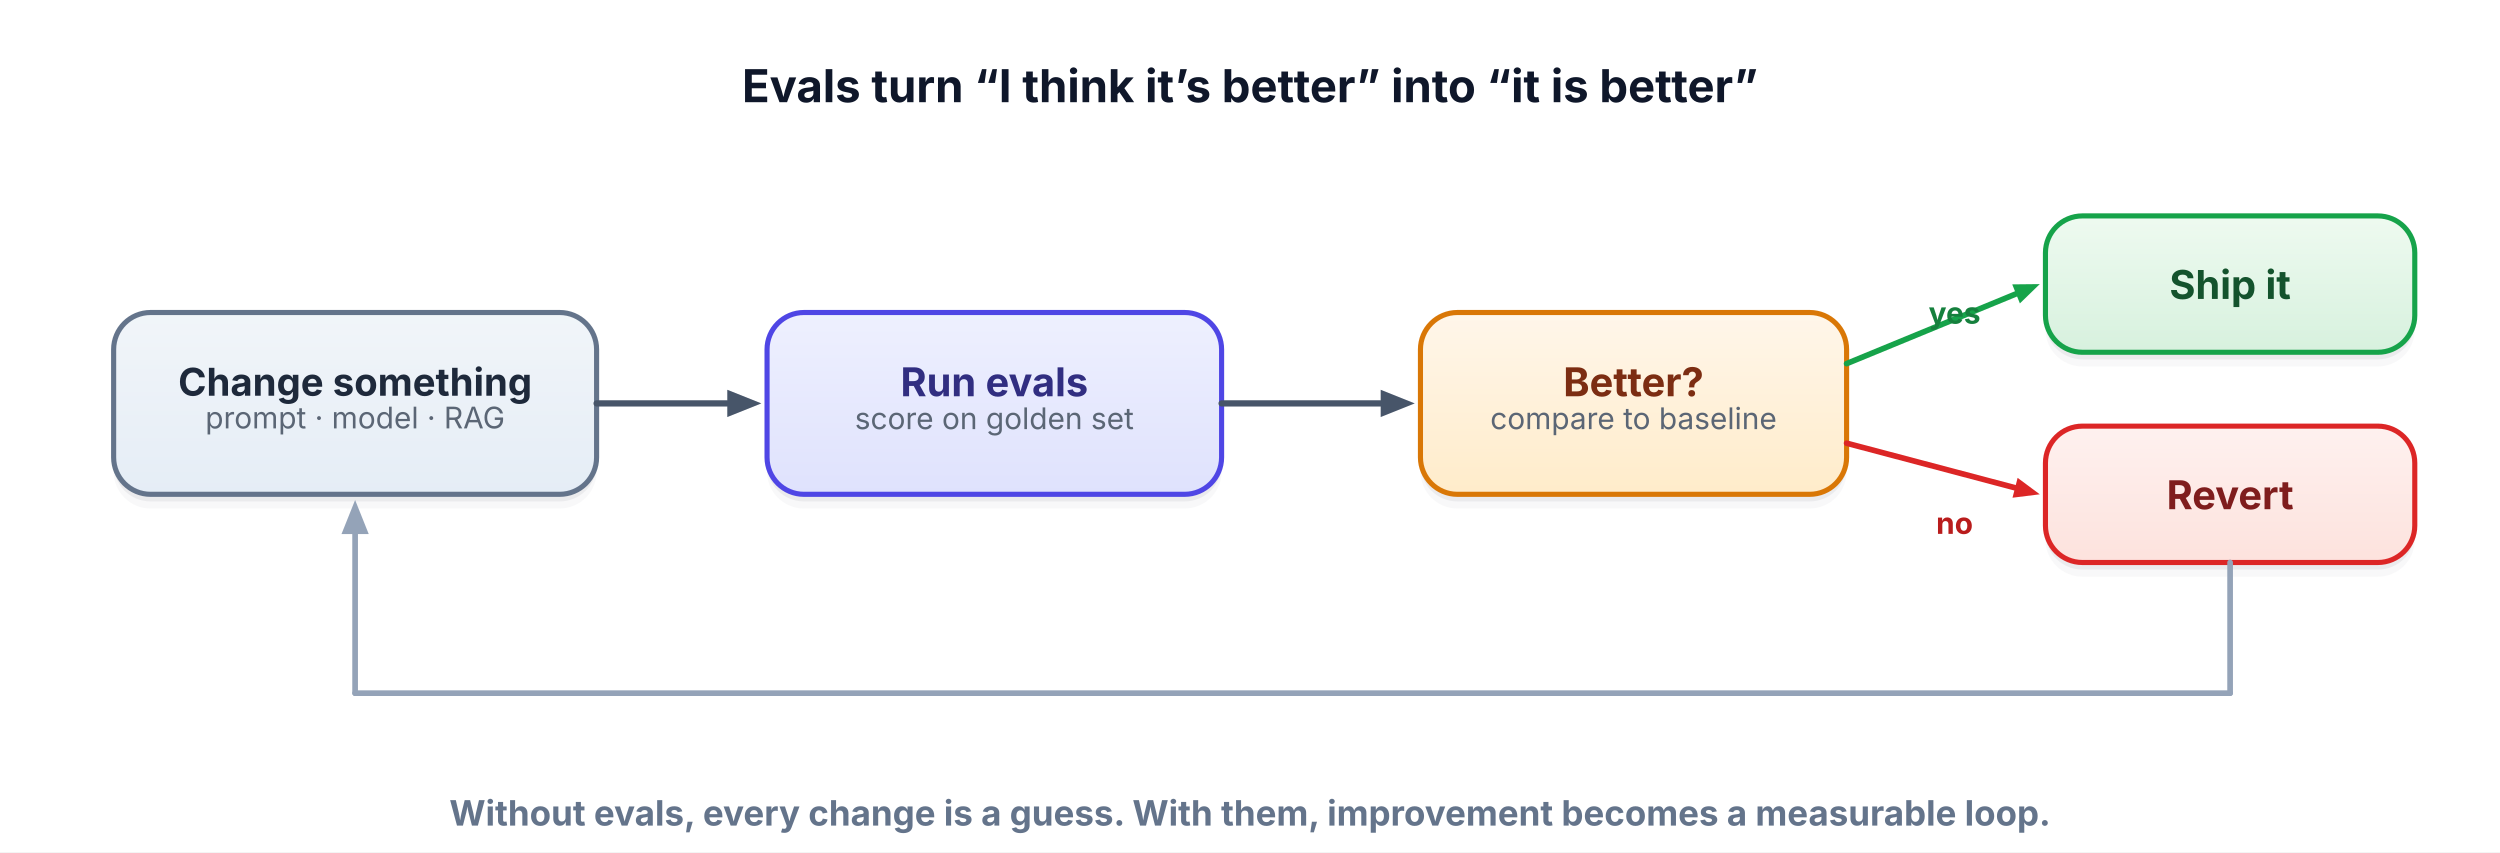
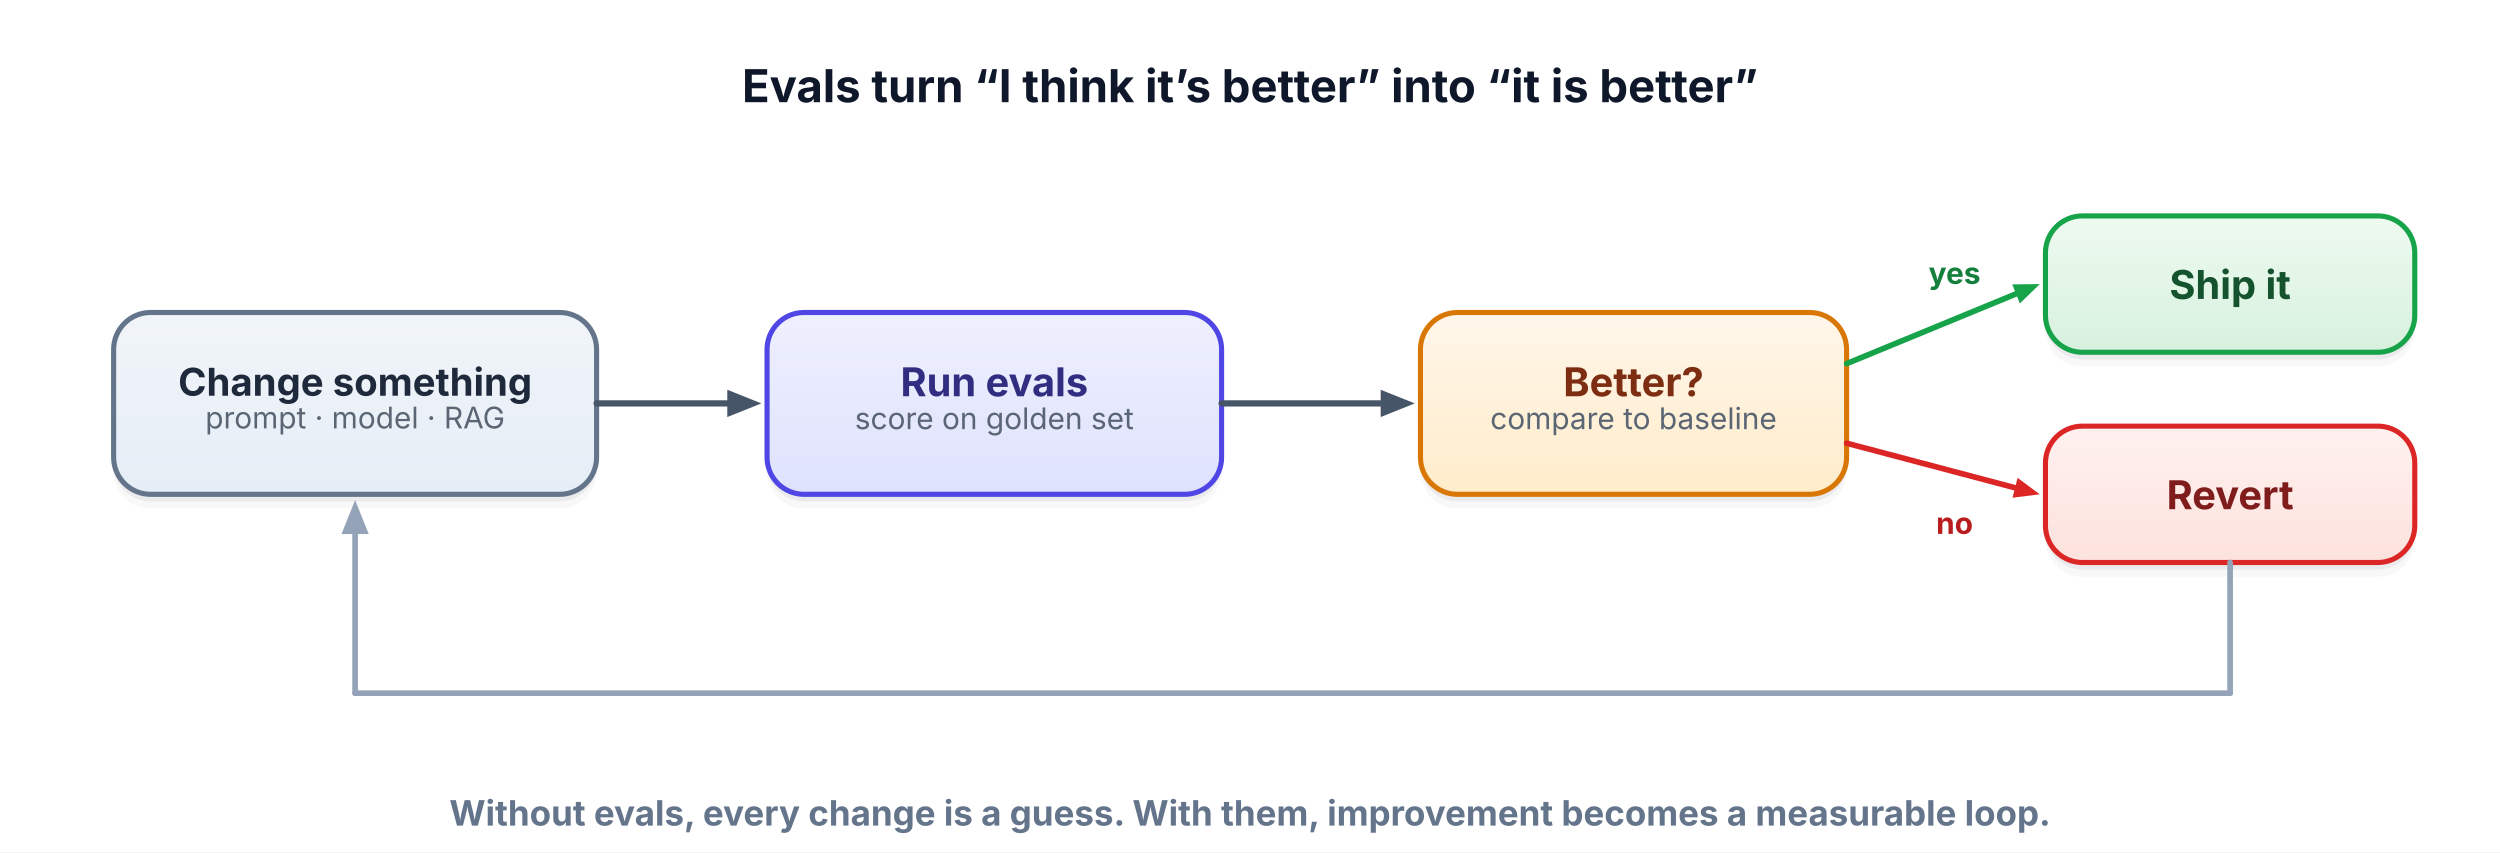
<svg xmlns="http://www.w3.org/2000/svg" viewBox="0 0 880 300" width="880" height="300" font-family="Inter, ui-sans-serif, Segoe UI, Roboto, DejaVu Sans, Helvetica, Arial, sans-serif">
  <defs>
    <linearGradient id="g_concept" x1="0" y1="0" x2="0" y2="1">
      <stop offset="0" stop-color="#eff5ff" />
      <stop offset="1" stop-color="#dde9ff" />
    </linearGradient>
    <linearGradient id="g_example" x1="0" y1="0" x2="0" y2="1">
      <stop offset="0" stop-color="#eefaf0" />
      <stop offset="1" stop-color="#d7f1de" />
    </linearGradient>
    <linearGradient id="g_key" x1="0" y1="0" x2="0" y2="1">
      <stop offset="0" stop-color="#fff6ea" />
      <stop offset="1" stop-color="#ffecca" />
    </linearGradient>
    <linearGradient id="g_practice" x1="0" y1="0" x2="0" y2="1">
      <stop offset="0" stop-color="#f4f0ff" />
      <stop offset="1" stop-color="#e7defb" />
    </linearGradient>
    <linearGradient id="g_deep" x1="0" y1="0" x2="0" y2="1">
      <stop offset="0" stop-color="#eafaf6" />
      <stop offset="1" stop-color="#d3f1ea" />
    </linearGradient>
    <linearGradient id="g_note" x1="0" y1="0" x2="0" y2="1">
      <stop offset="0" stop-color="#f1f5f9" />
      <stop offset="1" stop-color="#e5edf6" />
    </linearGradient>
    <linearGradient id="g_warn" x1="0" y1="0" x2="0" y2="1">
      <stop offset="0" stop-color="#fef1ef" />
      <stop offset="1" stop-color="#fde2dd" />
    </linearGradient>
    <linearGradient id="g_ink" x1="0" y1="0" x2="0" y2="1">
      <stop offset="0" stop-color="#eef2f7" />
      <stop offset="1" stop-color="#dfe6f0" />
    </linearGradient>
    <linearGradient id="g_plain" x1="0" y1="0" x2="0" y2="1">
      <stop offset="0" stop-color="#ffffff" />
      <stop offset="1" stop-color="#f3f7fc" />
    </linearGradient>
    <linearGradient id="g_accent" x1="0" y1="0" x2="0" y2="1">
      <stop offset="0" stop-color="#eef0fe" />
      <stop offset="1" stop-color="#dfe2fd" />
    </linearGradient>
  </defs>
  <rect x="0" y="0" width="880" height="300" fill="#ffffff" />
  <text x="440" y="30" font-family="Inter, ui-sans-serif, Segoe UI, Roboto, DejaVu Sans, Helvetica, Arial, sans-serif" font-size="16" fill="#0f172a" text-anchor="middle" font-weight="bold" dominant-baseline="middle" xml:space="preserve">Evals turn “I think it’s better” into “it is better”</text>
  <rect x="40" y="112.5" width="170" height="64" rx="13" ry="13" fill="#0f172a" opacity="0.055" />
  <rect x="40" y="115" width="170" height="64" rx="13" ry="13" fill="#1e293b" opacity="0.035" />
  <rect x="40" y="110" width="170" height="64" rx="13" ry="13" fill="url(#g_note)" stroke="#64748b" stroke-width="1.8" />
  <text x="125.0" y="134.25" font-family="Inter, ui-sans-serif, Segoe UI, Roboto, DejaVu Sans, Helvetica, Arial, sans-serif" font-size="13.5" fill="#1e293b" text-anchor="middle" font-weight="bold" dominant-baseline="middle" xml:space="preserve">Change something</text>
  <text x="125.0" y="147.0" font-family="Inter, ui-sans-serif, Segoe UI, Roboto, DejaVu Sans, Helvetica, Arial, sans-serif" font-size="10.5" fill="#5b6675" text-anchor="middle" font-weight="normal" dominant-baseline="middle" xml:space="preserve">prompt · model · RAG</text>
  <rect x="270" y="112.5" width="160" height="64" rx="13" ry="13" fill="#0f172a" opacity="0.055" />
  <rect x="270" y="115" width="160" height="64" rx="13" ry="13" fill="#1e293b" opacity="0.035" />
  <rect x="270" y="110" width="160" height="64" rx="13" ry="13" fill="url(#g_accent)" stroke="#4f46e5" stroke-width="1.8" />
  <text x="350.0" y="134.25" font-family="Inter, ui-sans-serif, Segoe UI, Roboto, DejaVu Sans, Helvetica, Arial, sans-serif" font-size="14" fill="#312e81" text-anchor="middle" font-weight="bold" dominant-baseline="middle" xml:space="preserve">Run evals</text>
  <text x="350.0" y="147.25" font-family="Inter, ui-sans-serif, Segoe UI, Roboto, DejaVu Sans, Helvetica, Arial, sans-serif" font-size="10.5" fill="#5b6675" text-anchor="middle" font-weight="normal" dominant-baseline="middle" xml:space="preserve">score on golden set</text>
  <rect x="500" y="112.5" width="150" height="64" rx="13" ry="13" fill="#0f172a" opacity="0.055" />
  <rect x="500" y="115" width="150" height="64" rx="13" ry="13" fill="#1e293b" opacity="0.035" />
  <rect x="500" y="110" width="150" height="64" rx="13" ry="13" fill="url(#g_key)" stroke="#d97706" stroke-width="1.8" />
  <text x="575.0" y="134.25" font-family="Inter, ui-sans-serif, Segoe UI, Roboto, DejaVu Sans, Helvetica, Arial, sans-serif" font-size="14" fill="#7c2d12" text-anchor="middle" font-weight="bold" dominant-baseline="middle" xml:space="preserve">Better?</text>
  <text x="575.0" y="147.25" font-family="Inter, ui-sans-serif, Segoe UI, Roboto, DejaVu Sans, Helvetica, Arial, sans-serif" font-size="10.5" fill="#5b6675" text-anchor="middle" font-weight="normal" dominant-baseline="middle" xml:space="preserve">compare to baseline</text>
  <rect x="720" y="78.5" width="130" height="48" rx="13" ry="13" fill="#0f172a" opacity="0.055" />
  <rect x="720" y="81" width="130" height="48" rx="13" ry="13" fill="#1e293b" opacity="0.035" />
  <rect x="720" y="76" width="130" height="48" rx="13" ry="13" fill="url(#g_example)" stroke="#16a34a" stroke-width="1.8" />
  <text x="785.0" y="100.0" font-family="Inter, ui-sans-serif, Segoe UI, Roboto, DejaVu Sans, Helvetica, Arial, sans-serif" font-size="14" fill="#14532d" text-anchor="middle" font-weight="bold" dominant-baseline="middle" xml:space="preserve">Ship it</text>
  <rect x="720" y="152.5" width="130" height="48" rx="13" ry="13" fill="#0f172a" opacity="0.055" />
  <rect x="720" y="155" width="130" height="48" rx="13" ry="13" fill="#1e293b" opacity="0.035" />
  <rect x="720" y="150" width="130" height="48" rx="13" ry="13" fill="url(#g_warn)" stroke="#dc2626" stroke-width="1.8" />
  <text x="785.0" y="174.0" font-family="Inter, ui-sans-serif, Segoe UI, Roboto, DejaVu Sans, Helvetica, Arial, sans-serif" font-size="14" fill="#7f1d1d" text-anchor="middle" font-weight="bold" dominant-baseline="middle" xml:space="preserve">Revert</text>
  <line x1="210" y1="142" x2="256.0" y2="142.0" stroke="#475569" stroke-width="2.2" stroke-linecap="round" />
  <polygon points="268.0,142.0 256.0,146.8 256.0,137.2" fill="#475569" />
  <line x1="430" y1="142" x2="486.0" y2="142.0" stroke="#475569" stroke-width="2.2" stroke-linecap="round" />
  <polygon points="498.0,142.0 486.0,146.8 486.0,137.2" fill="#475569" />
  <line x1="650" y1="128" x2="709.678" y2="103.427" stroke="#16a34a" stroke-width="2" stroke-linecap="round" />
  <polygon points="718.0,100.0 711.0,106.8 708.3,100.1" fill="#16a34a" />
-   <text x="688" y="110" font-family="Inter, ui-sans-serif, Segoe UI, Roboto, DejaVu Sans, Helvetica, Arial, sans-serif" font-size="10.5" fill="#15803d" text-anchor="middle" font-weight="bold" dominant-baseline="middle" xml:space="preserve">yes</text>
+   <text x="688" y="96" font-family="Inter, ui-sans-serif, Segoe UI, Roboto, DejaVu Sans, Helvetica, Arial, sans-serif" font-size="10.5" fill="#15803d" text-anchor="middle" font-weight="bold" dominant-baseline="middle" xml:space="preserve">yes</text>
  <line x1="650" y1="156" x2="709.3" y2="171.697" stroke="#dc2626" stroke-width="2" stroke-linecap="round" />
  <polygon points="718.0,174.0 708.4,175.2 710.2,168.2" fill="#dc2626" />
  <text x="688" y="184" font-family="Inter, ui-sans-serif, Segoe UI, Roboto, DejaVu Sans, Helvetica, Arial, sans-serif" font-size="10.5" fill="#b91c1c" text-anchor="middle" font-weight="bold" dominant-baseline="middle" xml:space="preserve">no</text>
  <line x1="785" y1="198" x2="785" y2="244" stroke="#94a3b8" stroke-width="2" stroke-linecap="round" />
  <line x1="785" y1="244" x2="125" y2="244" stroke="#94a3b8" stroke-width="2" stroke-linecap="round" />
  <line x1="125" y1="244" x2="125.0" y2="188.0" stroke="#94a3b8" stroke-width="2" stroke-linecap="round" />
  <polygon points="125.0,176.0 129.8,188.0 120.2,188.0" fill="#94a3b8" />
  <text x="440" y="286" font-family="Inter, ui-sans-serif, Segoe UI, Roboto, DejaVu Sans, Helvetica, Arial, sans-serif" font-size="12.3" fill="#64748b" text-anchor="middle" font-weight="bold" dominant-baseline="middle" xml:space="preserve">Without evals, every change is a guess. With them, improvement becomes a measurable loop.</text>
</svg>
